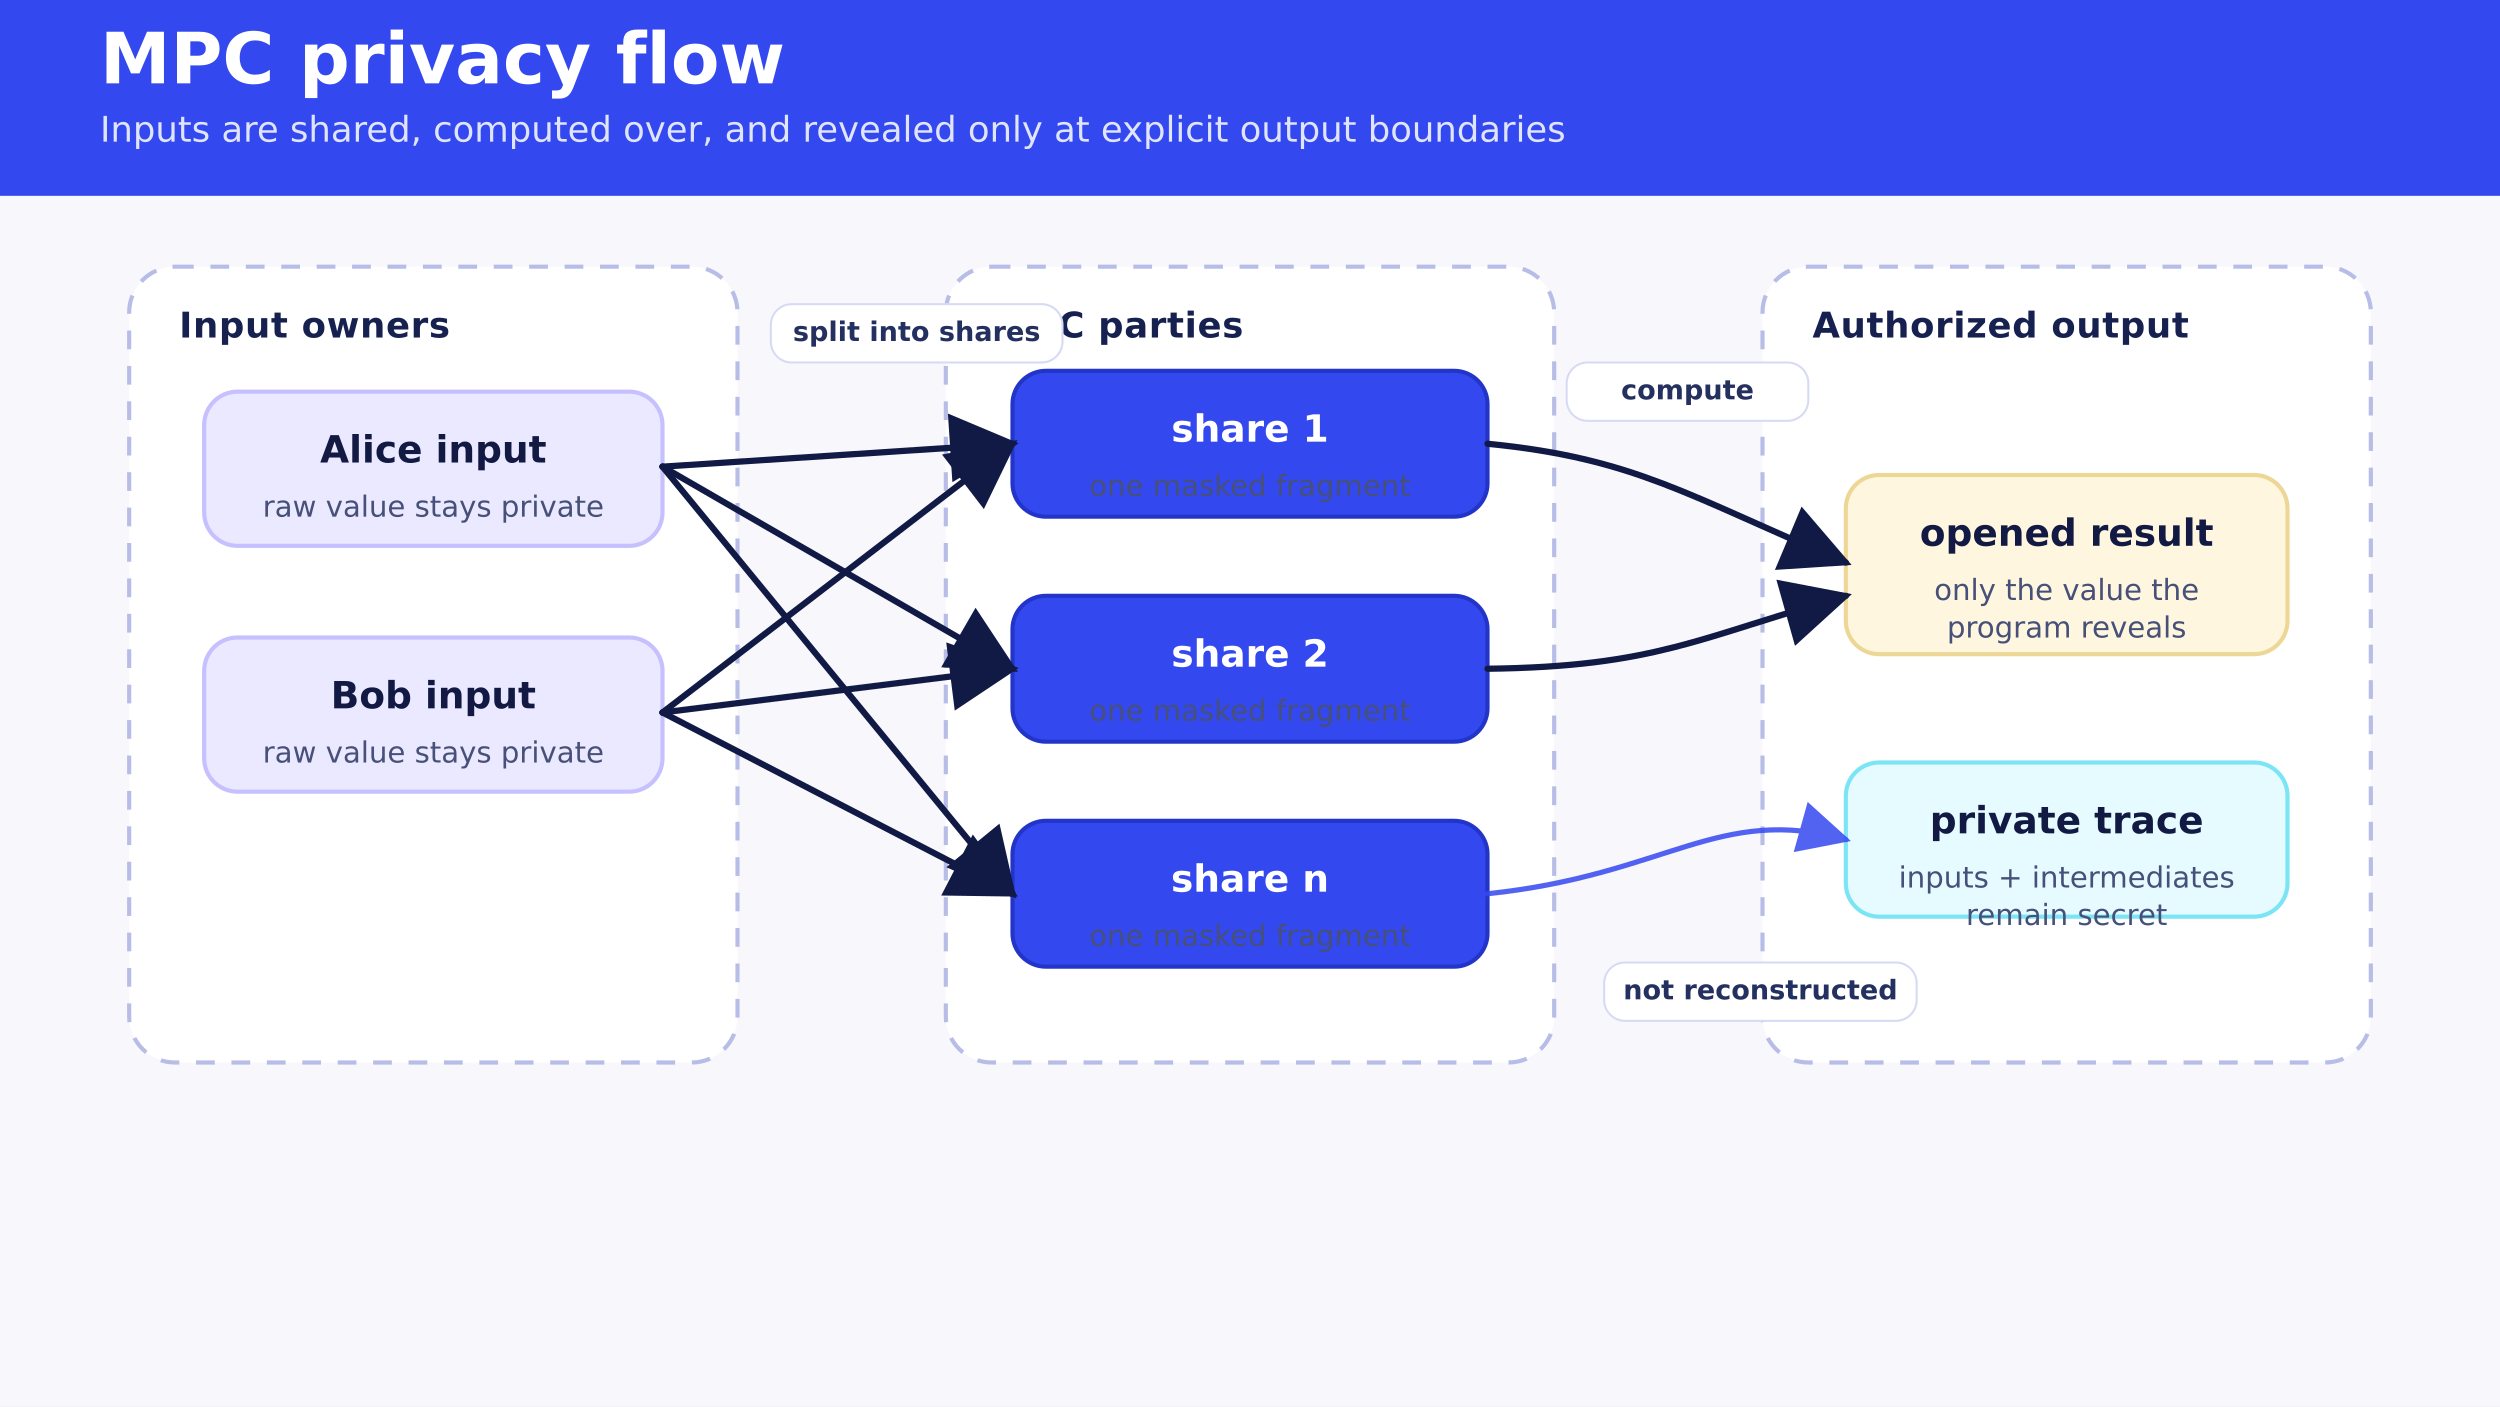
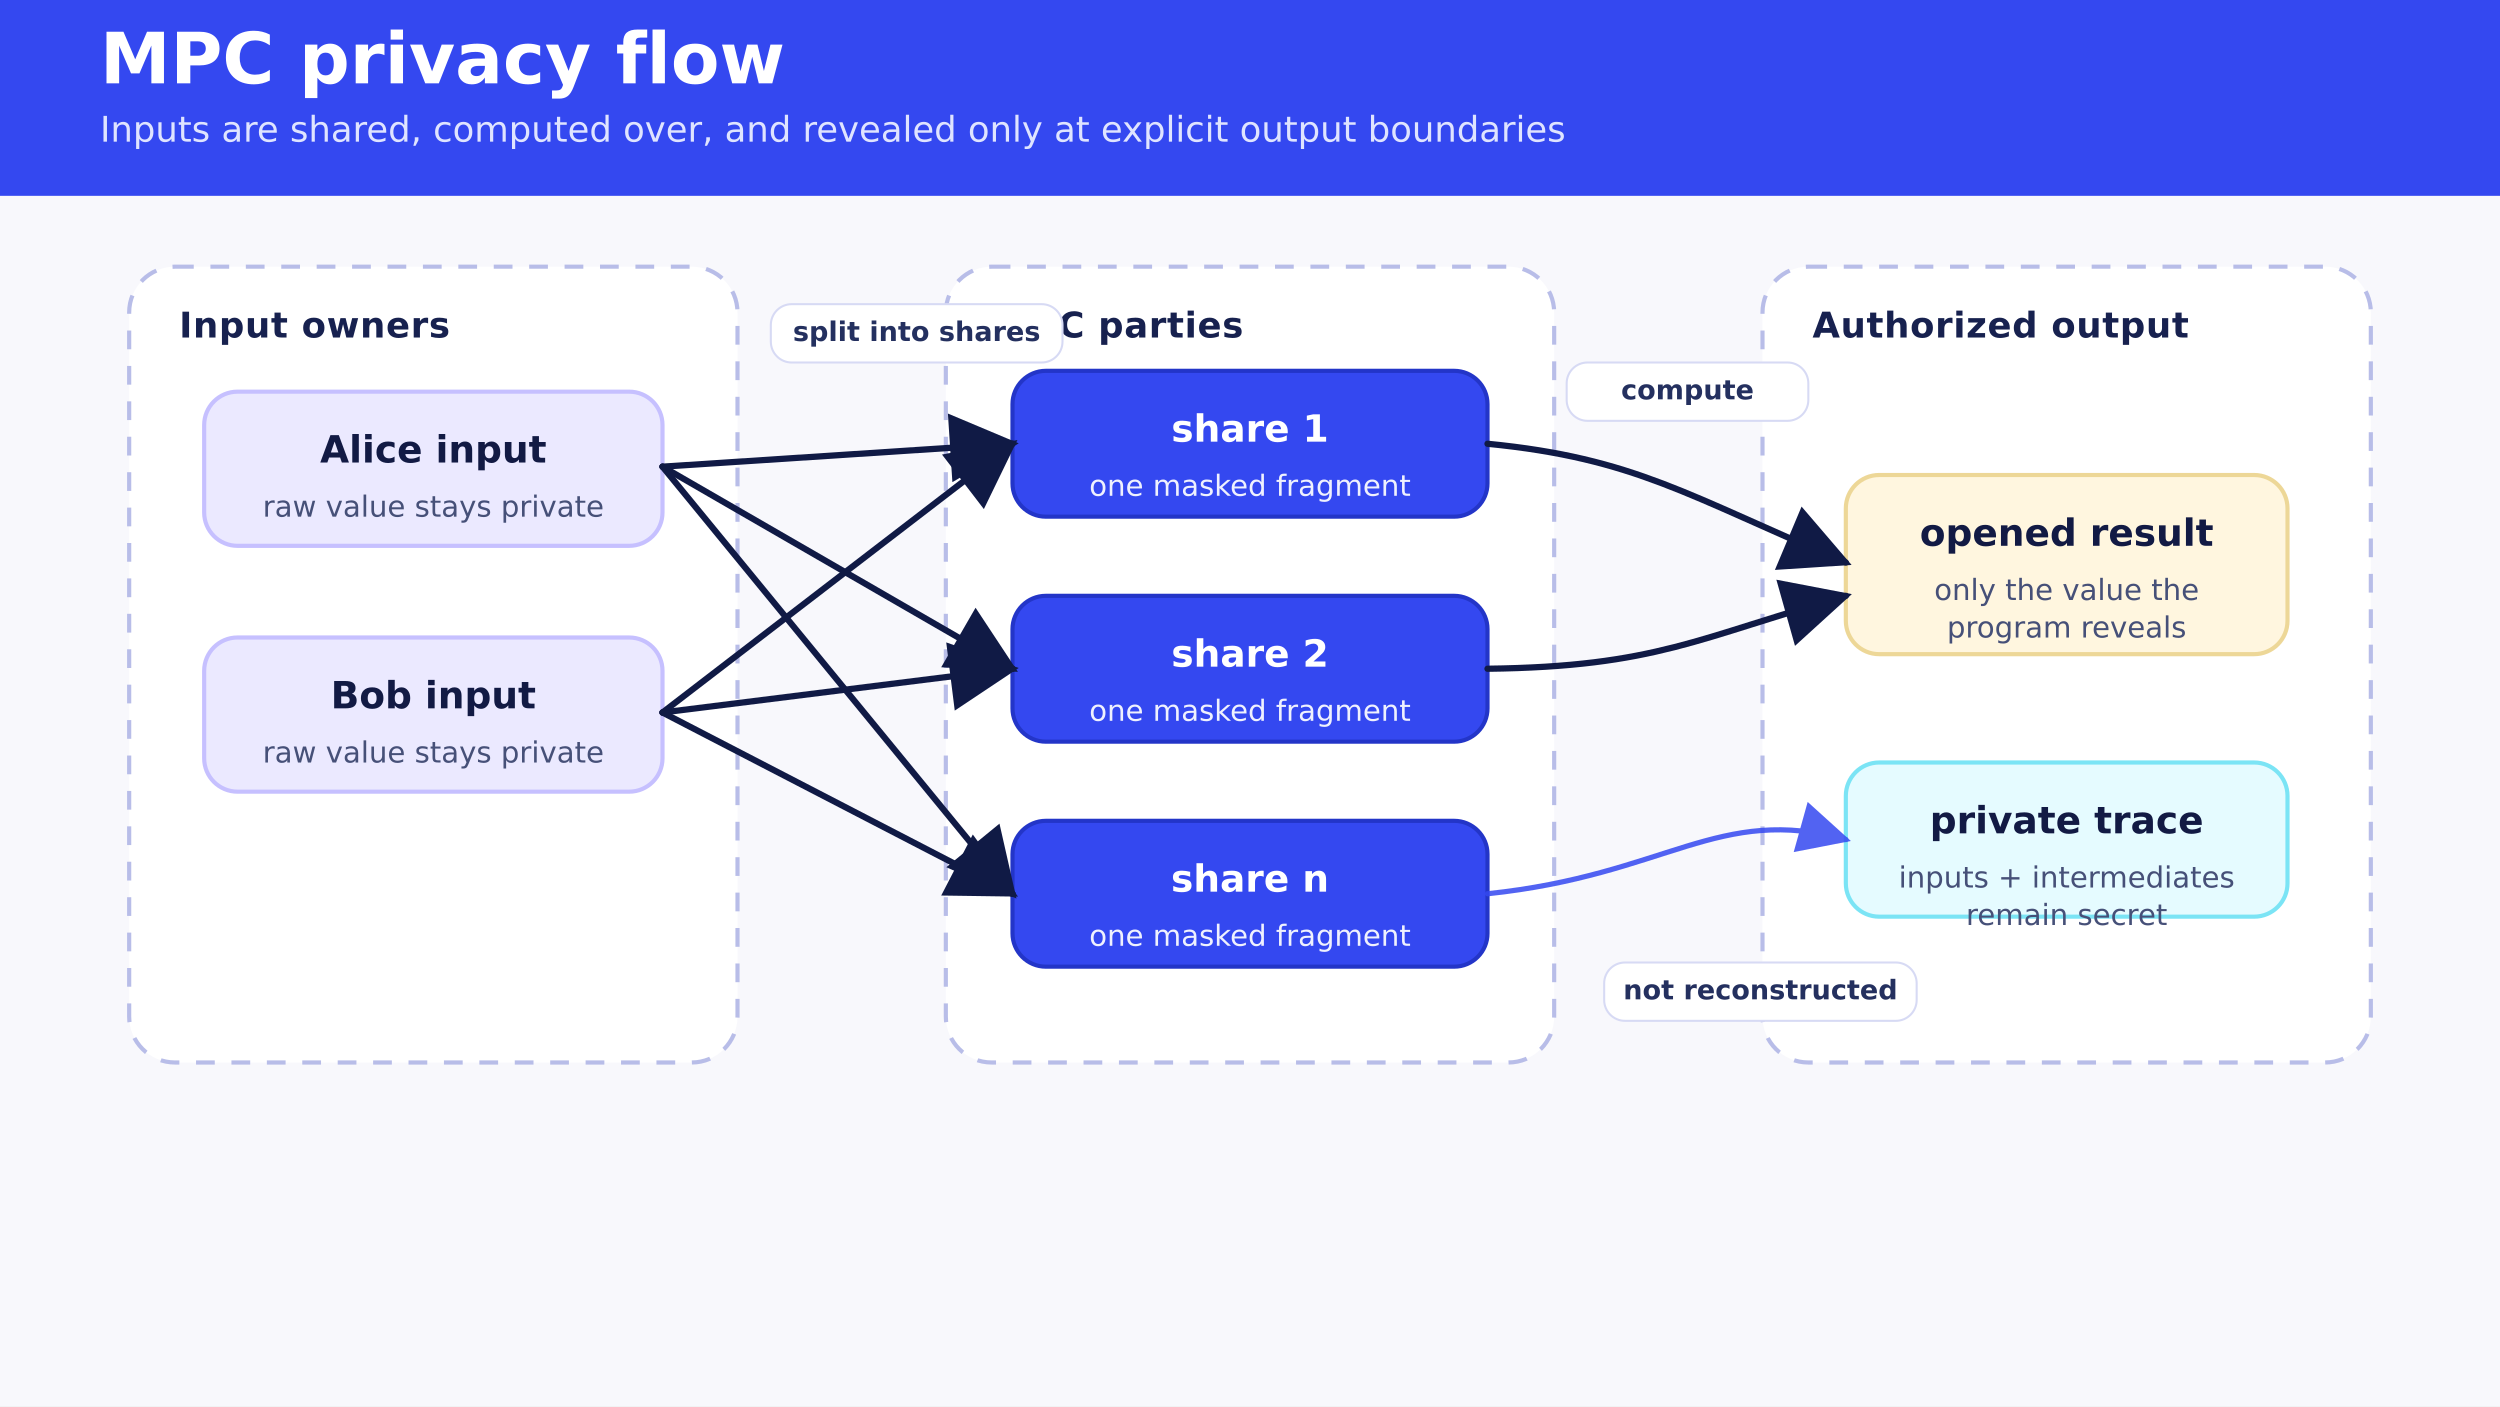
<svg xmlns="http://www.w3.org/2000/svg" width="1200" height="675" viewBox="0 0 1200 675" role="img" aria-labelledby="title desc">
  <defs>
    <style>
:root { color-scheme: light; }
.bg { fill: #f8f8fc; }
.header { fill: #3448f0; }
.title { font-family: 'DejaVu Sans', Arial, sans-serif; font-size: 34px; font-weight: 700; fill: #ffffff; }
.subtitle { font-family: 'DejaVu Sans', Arial, sans-serif; font-size: 17px; font-weight: 400; fill: #dfe4ff; }
.zone { fill: #ffffff; stroke: #b8bde8; stroke-width: 2; stroke-dasharray: 9 8; rx: 22; }
.zone-title { font-family: 'DejaVu Sans', Arial, sans-serif; font-size: 17px; font-weight: 700; fill: #17214f; letter-spacing: .02em; }
.card { fill: #ffffff; stroke: #c6cbef; stroke-width: 2; rx: 16; }
.card-lav { fill: #ebe9ff; stroke: #c6c0ff; }
.card-cream { fill: #fff6df; stroke: #edd797; }
.card-blue { fill: #3448f0; stroke: #2335c8; }
.card-cyan { fill: #e5fbff; stroke: #7be4f5; }
.card-text { font-family: 'DejaVu Sans', Arial, sans-serif; font-size: 18px; font-weight: 700; fill: #121a44; }
.card-sub { font-family: 'DejaVu Sans', Arial, sans-serif; font-size: 14px; font-weight: 400; fill: #465078; }
.white { fill: #ffffff; }
+ .on-blue-sub { fill: #ffffff; opacity: .92; }
.small { font-family: 'DejaVu Sans', Arial, sans-serif; font-size: 13px; font-weight: 400; fill: #465078; }
.badge { fill: #5ee3ff; stroke: #28bfdc; stroke-width: 1.5; }
.badge-text { font-family: 'DejaVu Sans', Arial, sans-serif; font-size: 15px; font-weight: 700; fill: #07133d; text-anchor: middle; dominant-baseline: middle; }
.arrow { stroke: #101a45; stroke-width: 3; fill: none; marker-end: url(#arrow); stroke-linecap: round; stroke-linejoin: round; }
.arrow-soft { stroke: #3448f0; stroke-width: 2.5; fill: none; marker-end: url(#arrow-soft); stroke-linecap: round; stroke-linejoin: round; opacity: .85; }
.arrow-dash { stroke: #3448f0; stroke-width: 2.5; fill: none; stroke-dasharray: 7 7; marker-end: url(#arrow-soft); opacity: .72; }
.label-chip { fill: #ffffff; stroke: #d7daf4; stroke-width: 1; rx: 10; }
.label { font-family: 'DejaVu Sans', Arial, sans-serif; font-size: 13px; font-weight: 700; fill: #24305f; text-anchor: middle; dominant-baseline: middle; }
</style>
    <marker id="arrow" markerWidth="11" markerHeight="11" refX="10" refY="5.5" orient="auto">
      <path d="M0,0 L11,5.5 L0,11 z" fill="#101a45" />
    </marker>
    <marker id="arrow-soft" markerWidth="10" markerHeight="10" refX="9" refY="5" orient="auto">
      <path d="M0,0 L10,5 L0,10 z" fill="#3448f0" />
    </marker>
  </defs>
  <rect class="bg" width="1200" height="675" />
  <rect class="header" x="0" y="0" width="1200" height="94" />
  <text x="48" y="40" class="title">MPC privacy flow</text>
  <text x="48" y="68" class="subtitle">Inputs are shared, computed over, and revealed only at explicit output boundaries</text>
  <rect x="62" y="128" width="292" height="382" class="zone" />
  <text x="86" y="162" class="zone-title">Input owners</text>
  <rect x="454" y="128" width="292" height="382" class="zone" />
  <text x="478" y="162" class="zone-title">MPC parties</text>
  <rect x="846" y="128" width="292" height="382" class="zone" />
  <text x="870" y="162" class="zone-title">Authorized output</text>
  <rect x="98" y="188" width="220" height="74" class="card card-lav" />
  <text x="208" y="222" class="card-text" text-anchor="middle">Alice input</text>
  <text x="208" y="248" class="card-sub" text-anchor="middle">raw value stays private</text>
  <rect x="98" y="306" width="220" height="74" class="card card-lav" />
  <text x="208" y="340" class="card-text" text-anchor="middle">Bob input</text>
  <text x="208" y="366" class="card-sub" text-anchor="middle">raw value stays private</text>
  <rect x="486" y="178" width="228" height="70" class="card card-blue" />
  <text x="600" y="212" class="card-text white" text-anchor="middle">share 1</text>
-   <text x="600" y="238" class="card-sub" text-anchor="middle">one masked fragment</text>
+   <text x="600" y="238" class="card-sub on-blue-sub" text-anchor="middle">one masked fragment</text>
  <rect x="486" y="286" width="228" height="70" class="card card-blue" />
  <text x="600" y="320" class="card-text white" text-anchor="middle">share 2</text>
-   <text x="600" y="346" class="card-sub" text-anchor="middle">one masked fragment</text>
+   <text x="600" y="346" class="card-sub on-blue-sub" text-anchor="middle">one masked fragment</text>
  <rect x="486" y="394" width="228" height="70" class="card card-blue" />
  <text x="600" y="428" class="card-text white" text-anchor="middle">share n</text>
-   <text x="600" y="454" class="card-sub" text-anchor="middle">one masked fragment</text>
+   <text x="600" y="454" class="card-sub on-blue-sub" text-anchor="middle">one masked fragment</text>
  <rect x="886" y="228" width="212" height="86" class="card card-cream" />
  <text x="992" y="262" class="card-text" text-anchor="middle">opened result</text>
  <text x="992" y="288" class="card-sub" text-anchor="middle">only the value the</text>
  <text x="992" y="306" class="card-sub" text-anchor="middle">program reveals</text>
  <rect x="886" y="366" width="212" height="74" class="card card-cyan" />
  <text x="992" y="400" class="card-text" text-anchor="middle">private trace</text>
  <text x="992" y="426" class="card-sub" text-anchor="middle">inputs + intermediates</text>
  <text x="992" y="444" class="card-sub" text-anchor="middle">remain secret</text>
  <path d="M318,224 L486,213" class="arrow" />
  <path d="M318,224 L486,321" class="arrow" />
  <path d="M318,224 L486,429" class="arrow" />
  <path d="M318,342 L486,213" class="arrow" />
  <path d="M318,342 L486,321" class="arrow" />
  <path d="M318,342 L486,429" class="arrow" />
  <path d="M714,213 C785,220 810,238 886,270" class="arrow" />
  <path d="M714,321 C795,320 815,306 886,286" class="arrow" />
  <path d="M714,429 C800,420 825,386 886,403" class="arrow-soft" />
  <rect x="370" y="146" width="140" height="28" class="label-chip" />
  <text x="440.0" y="160" class="label">split into shares</text>
  <rect x="752" y="174" width="116" height="28" class="label-chip" />
  <text x="810.0" y="188" class="label">compute</text>
  <rect x="770" y="462" width="150" height="28" class="label-chip" />
  <text x="845.0" y="476" class="label">not reconstructed</text>
</svg>
